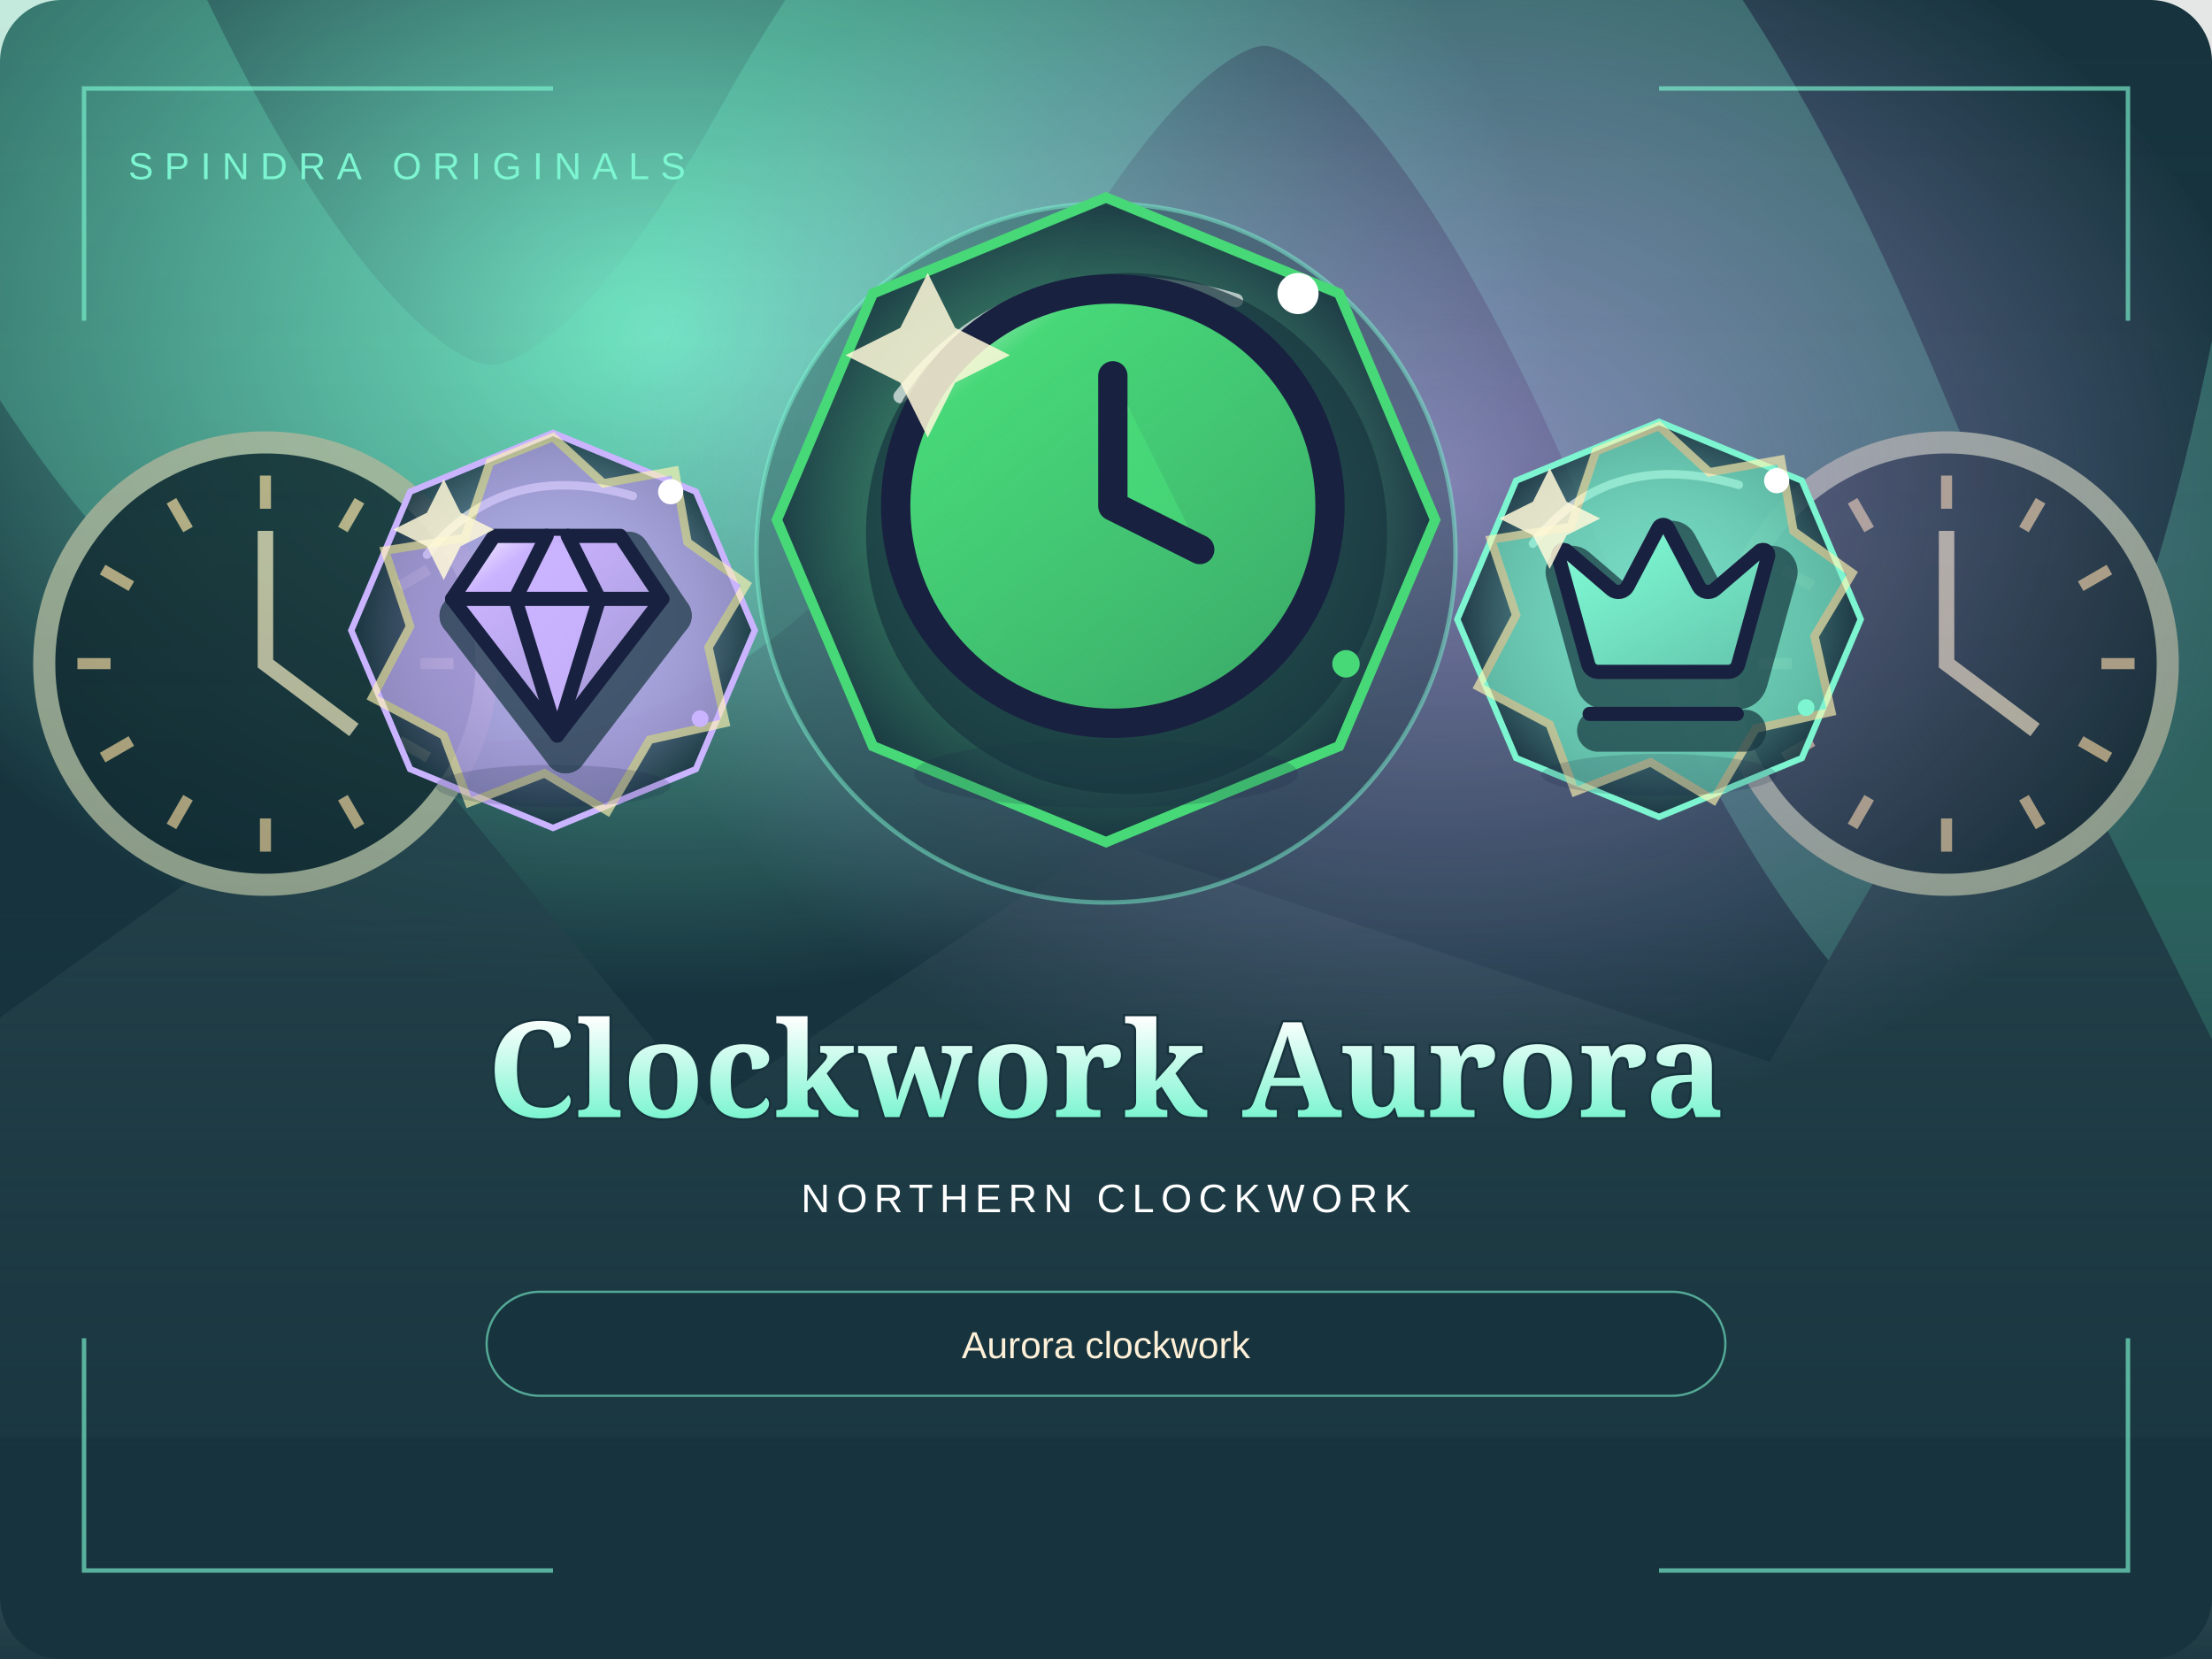
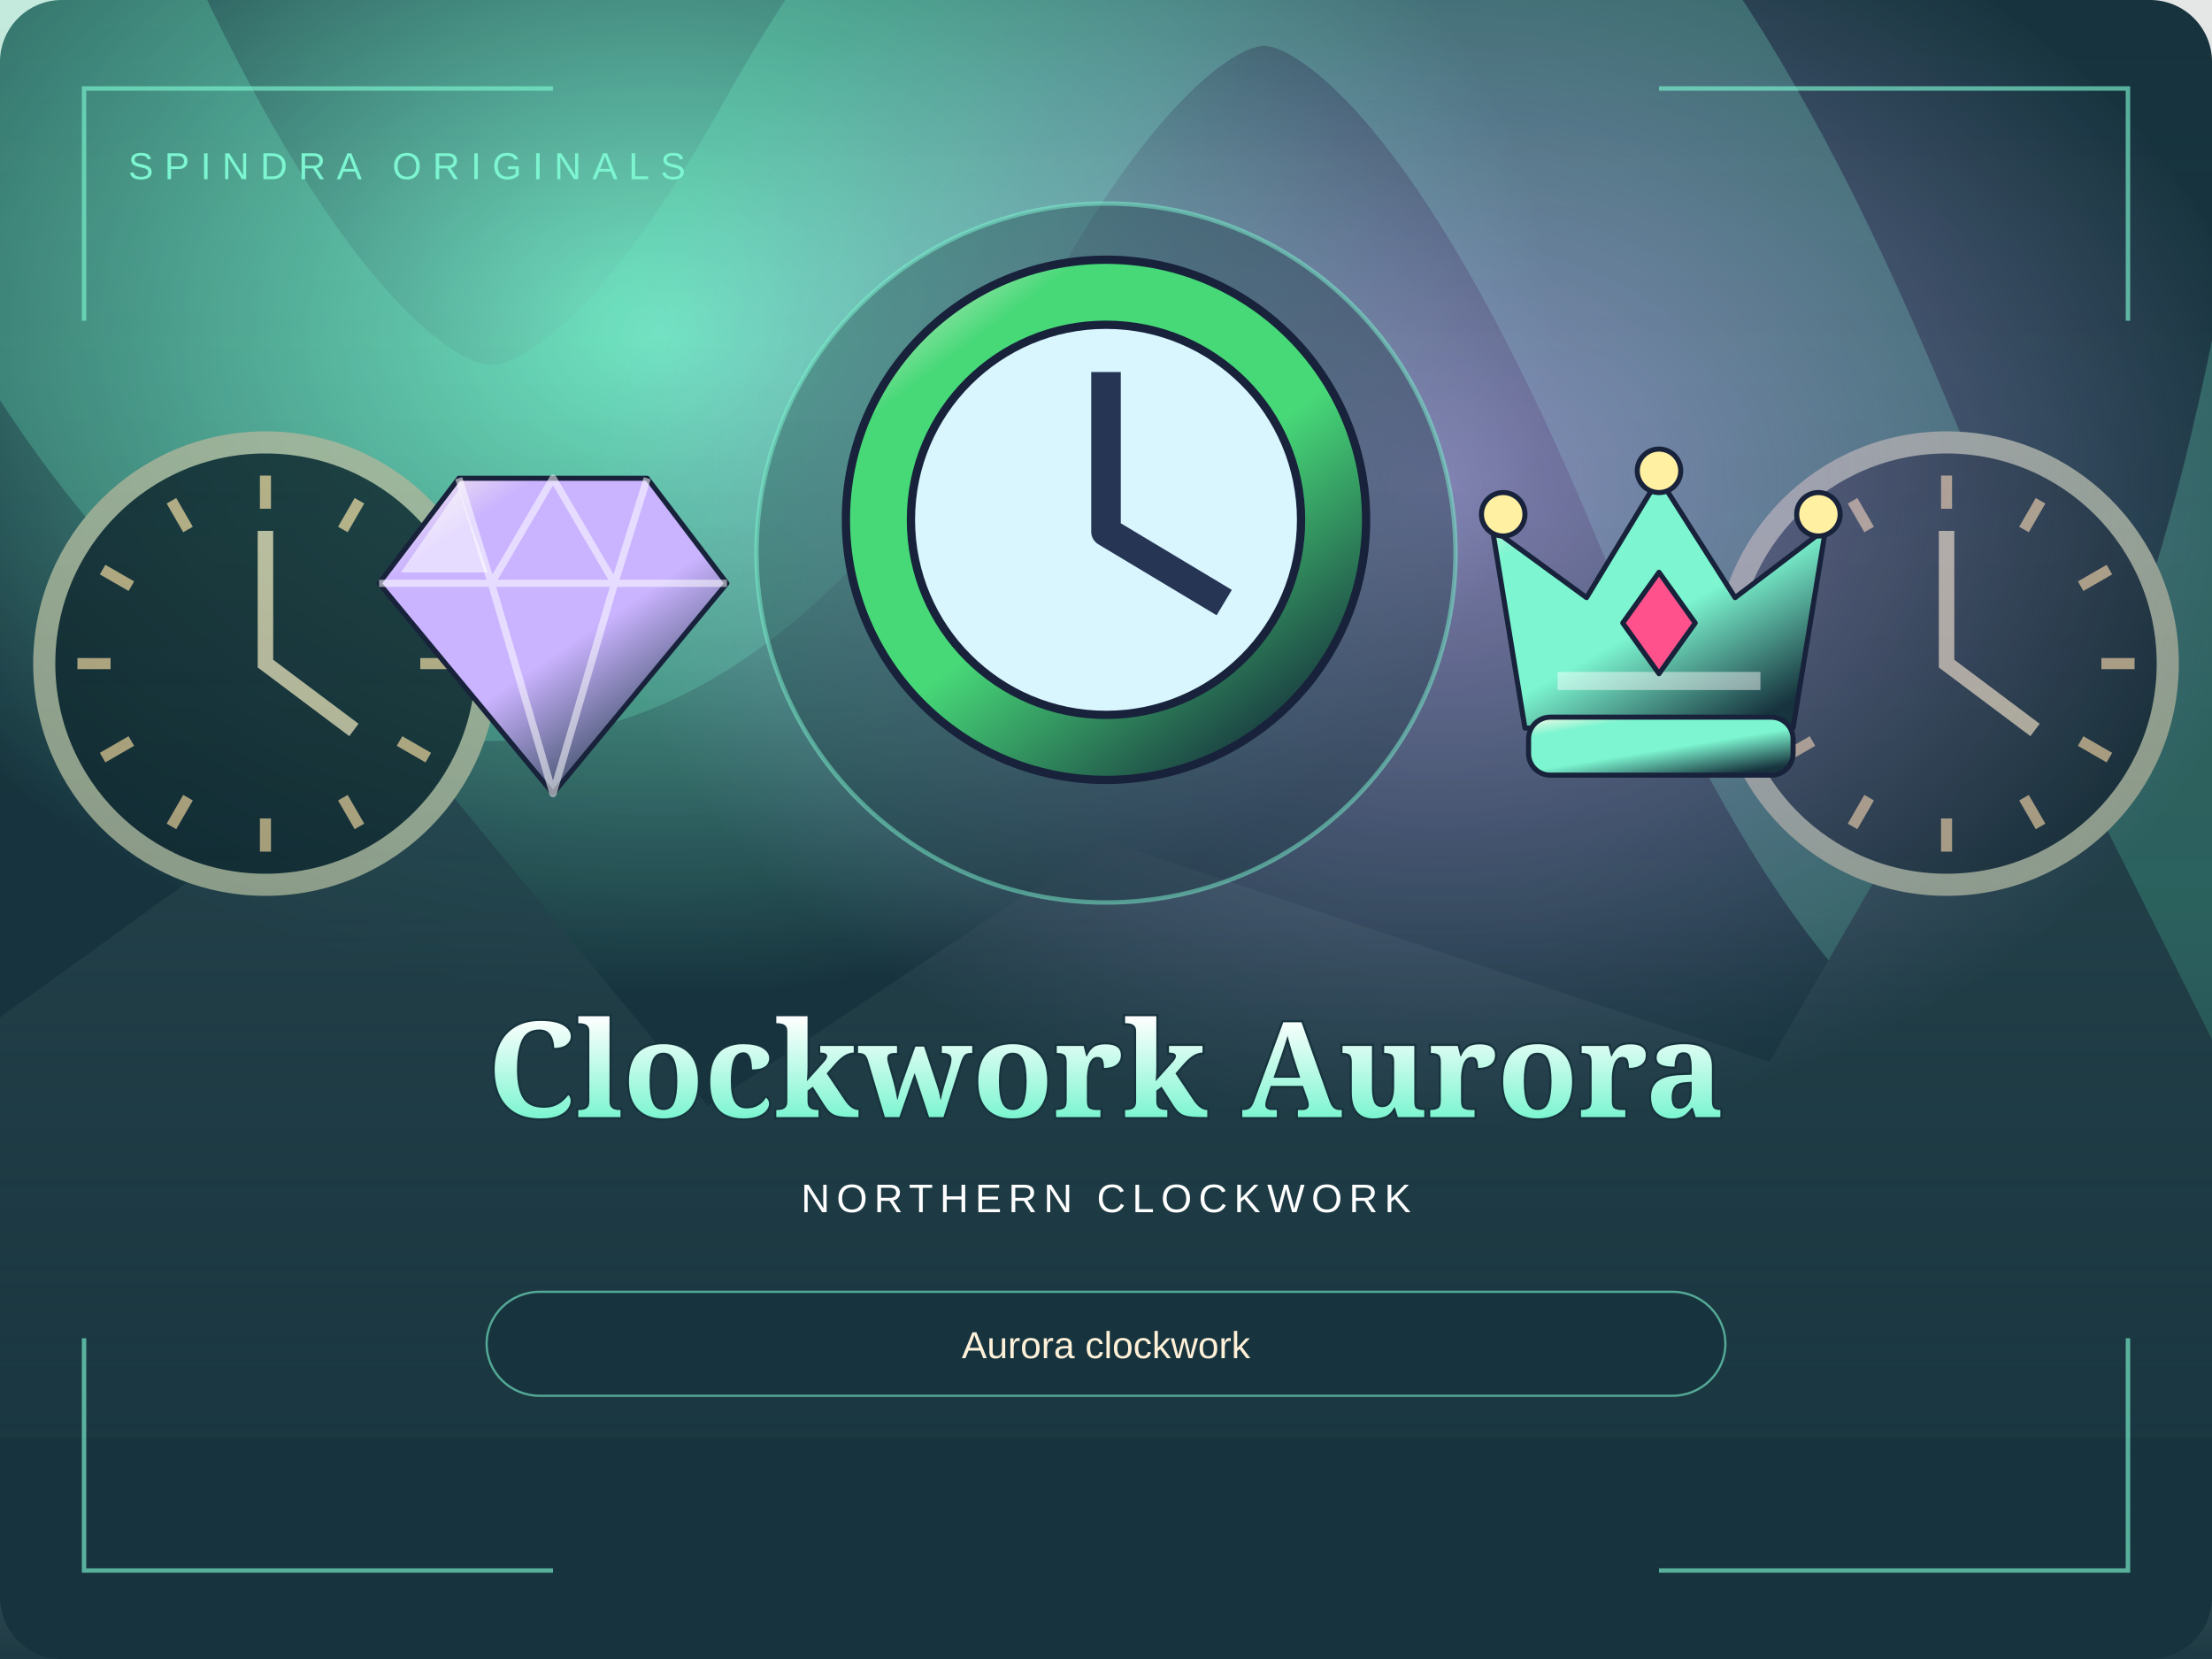
<svg xmlns="http://www.w3.org/2000/svg" width="1000" height="750" viewBox="0 0 1000 750">
  <defs>
    <radialGradient id="cover-bg" cx=".3" cy=".2" r="1">
      <stop stop-color="#7cf5d0" />
      <stop offset=".4" stop-color="#17343e" />
      <stop offset="1" stop-color="#17343e" />
    </radialGradient>
    <radialGradient id="cover-halo">
      <stop stop-color="#cab3ff" stop-opacity=".65" />
      <stop offset="1" stop-color="#cab3ff" stop-opacity="0" />
    </radialGradient>
    <linearGradient id="cover-shade" x2="0" y2="1">
      <stop stop-color="#17343e" stop-opacity=".05" />
      <stop offset=".55" stop-color="#17343e" stop-opacity=".15" />
      <stop offset="1" stop-color="#17343e" stop-opacity=".97" />
    </linearGradient>
    <linearGradient id="title-ink" x2="0" y2="1">
      <stop stop-color="#ffffff" />
      <stop offset="1" stop-color="#7cf5d0" />
    </linearGradient>
  </defs>
  <rect width="1000" height="750" rx="28" fill="url(#cover-bg)" />
  <g opacity=".8">
    <svg x="0" y="0" width="1000" height="650" class="slot-scenery scenery-aurora" viewBox="0 0 1000 650" preserveAspectRatio="xMidYMid slice" aria-hidden="true">
      <g>
        <path class="aurora-curtain" d="M0 0Q200 450 400 90T800 210T1100 80" fill="none" stroke="#73f6ce55" stroke-width="170" />
        <path d="M0 460L180 330L320 500L500 380L800 480L910 290L1000 470V650H0Z" fill="#25434c" />
        <g>
          <circle cx="120" cy="300" r="100" fill="#10282e" stroke="#c1caaa" stroke-width="10" />
          <path d="M120 215v15" stroke="#e5c992" stroke-width="5" transform="rotate(0 120 300)" />
          <path d="M120 215v15" stroke="#e5c992" stroke-width="5" transform="rotate(30 120 300)" />
          <path d="M120 215v15" stroke="#e5c992" stroke-width="5" transform="rotate(60 120 300)" />
          <path d="M120 215v15" stroke="#e5c992" stroke-width="5" transform="rotate(90 120 300)" />
          <path d="M120 215v15" stroke="#e5c992" stroke-width="5" transform="rotate(120 120 300)" />
          <path d="M120 215v15" stroke="#e5c992" stroke-width="5" transform="rotate(150 120 300)" />
          <path d="M120 215v15" stroke="#e5c992" stroke-width="5" transform="rotate(180 120 300)" />
          <path d="M120 215v15" stroke="#e5c992" stroke-width="5" transform="rotate(210 120 300)" />
          <path d="M120 215v15" stroke="#e5c992" stroke-width="5" transform="rotate(240 120 300)" />
          <path d="M120 215v15" stroke="#e5c992" stroke-width="5" transform="rotate(270 120 300)" />
          <path d="M120 215v15" stroke="#e5c992" stroke-width="5" transform="rotate(300 120 300)" />
          <path d="M120 215v15" stroke="#e5c992" stroke-width="5" transform="rotate(330 120 300)" />
          <path d="M120 240v60l40 30" fill="none" stroke="#ecdeb5" stroke-width="7" />
        </g>
        <g>
          <circle cx="880" cy="300" r="100" fill="#10282e" stroke="#c1caaa" stroke-width="10" />
          <path d="M880 215v15" stroke="#e5c992" stroke-width="5" transform="rotate(0 880 300)" />
          <path d="M880 215v15" stroke="#e5c992" stroke-width="5" transform="rotate(30 880 300)" />
          <path d="M880 215v15" stroke="#e5c992" stroke-width="5" transform="rotate(60 880 300)" />
          <path d="M880 215v15" stroke="#e5c992" stroke-width="5" transform="rotate(90 880 300)" />
          <path d="M880 215v15" stroke="#e5c992" stroke-width="5" transform="rotate(120 880 300)" />
          <path d="M880 215v15" stroke="#e5c992" stroke-width="5" transform="rotate(150 880 300)" />
          <path d="M880 215v15" stroke="#e5c992" stroke-width="5" transform="rotate(180 880 300)" />
          <path d="M880 215v15" stroke="#e5c992" stroke-width="5" transform="rotate(210 880 300)" />
          <path d="M880 215v15" stroke="#e5c992" stroke-width="5" transform="rotate(240 880 300)" />
          <path d="M880 215v15" stroke="#e5c992" stroke-width="5" transform="rotate(270 880 300)" />
          <path d="M880 215v15" stroke="#e5c992" stroke-width="5" transform="rotate(300 880 300)" />
          <path d="M880 215v15" stroke="#e5c992" stroke-width="5" transform="rotate(330 880 300)" />
          <path d="M880 240v60l40 30" fill="none" stroke="#ecdeb5" stroke-width="7" />
        </g>
      </g>
    </svg>
  </g>
  <ellipse cx="650" cy="220" rx="380" ry="290" fill="url(#cover-halo)" />
  <rect width="1000" height="750" fill="url(#cover-shade)" />
  <path d="M38 145V40H250M750 40H962V145M38 605V710H250M750 710H962V605" fill="none" stroke="#7cf5d0" stroke-width="2" opacity=".65" />
  <circle cx="500" cy="250" r="158" fill="#17343e" fill-opacity=".35" stroke="#7cf5d0" stroke-width="2" stroke-opacity=".5" />
-   <svg x="155" y="190" width="190" height="190" class="symbol-frame" viewBox="0 0 100 100" aria-hidden="true">
+   <svg x="155" y="190" width="190" height="190" class="symbol-frame" viewBox="-8 -8 116 116" aria-hidden="true">
    <defs>
-       <radialGradient id="clockwork-aurora-5-155-R0-medal">
-         <stop stop-color="#cab3ff" stop-opacity=".35" />
-         <stop offset="1" stop-color="#17343e" stop-opacity=".9" />
-       </radialGradient>
-       <linearGradient id="clockwork-aurora-5-155-R0" x1="0" y1="0" x2=".8" y2="1">
-         <stop stop-color="#ffffff" />
+       <linearGradient id="clockwork-aurora-5-155-R0" x1="0" y1="0" x2=".75" y2="1">
+         <stop stop-color="#fff9e8" />
        <stop offset=".22" stop-color="#cab3ff" />
-         <stop offset="1" stop-color="#cab3ff" stop-opacity=".7" />
+         <stop offset=".6" stop-color="#cab3ff" />
+         <stop offset="1" stop-color="#17343e" />
      </linearGradient>
    </defs>
-     <path d="M50 3L84 17L98 50L84 83L50 97L16 83L2 50L16 17Z" fill="url(#clockwork-aurora-5-155-R0-medal)" stroke="#cab3ff" stroke-width="1.5" />
-     <path d="M20 32Q38 9 69 18" fill="none" stroke="#ffffff" stroke-opacity=".65" stroke-width="2" stroke-linecap="round" />
-     <path d="M50 4L62 15L79 12L82 29L96 39L87 54L91 72L73 76L63 93L48 84L30 91L24 75L7 66L16 49L10 31L29 28L35 10Z" fill="#cab3ff" stroke="#fff4b1" stroke-width="2" opacity=".65" />
-     <ellipse cx="50" cy="87" rx="28" ry="5" fill="#172243" opacity=".18" />
-     <svg width="60" height="60" viewBox="0 0 24 24" fill="#17343e" stroke="#17343e" stroke-width="4" stroke-linecap="round" stroke-linejoin="round" class="lucide lucide-gem" x="23" y="24" opacity=".7">
-       <path d="M6 3h12l4 6-10 13L2 9Z" />
-       <path d="M11 3 8 9l4 13 4-13-3-6" />
-       <path d="M2 9h20" />
-     </svg>
-     <svg width="60" height="60" viewBox="0 0 24 24" fill="url(#clockwork-aurora-5-155-R0)" stroke="#18213f" stroke-width="1.35" stroke-linecap="round" stroke-linejoin="round" class="lucide lucide-gem" x="21" y="20">
-       <path d="M6 3h12l4 6-10 13L2 9Z" />
-       <path d="M11 3 8 9l4 13 4-13-3-6" />
-       <path d="M2 9h20" />
-     </svg>
-     <path d="M20 22L24 14L28 22L36 26L28 30L24 38L20 30L12 26Z" fill="#fff9d9" opacity=".85" />
-     <circle cx="78" cy="17" r="3" fill="#fff" />
-     <circle cx="85" cy="71" r="2" fill="#cab3ff" />
+     <g class="slot-object object-gem" fill="url(#clockwork-aurora-5-155-R0)" stroke="#18223b" stroke-width="1.4" stroke-linejoin="round">
+       <path d="M24 8h52l22 29-48 58L2 37Z" />
+       <path d="M24 8l9 29L50 95 67 37 76 8M2 37h96M33 37L50 8l17 29" fill="none" stroke="#fff8" stroke-width="2" />
+       <path d="M24 11L8 34h24Z" fill="#fff8" stroke="none" />
+     </g>
  </svg>
-   <svg x="655" y="185" width="190" height="190" class="symbol-frame" viewBox="0 0 100 100" aria-hidden="true">
+   <svg x="655" y="185" width="190" height="190" class="symbol-frame" viewBox="-8 -8 116 116" aria-hidden="true">
    <defs>
-       <radialGradient id="clockwork-aurora-6-655-R0-medal">
-         <stop stop-color="#7cf5d0" stop-opacity=".35" />
-         <stop offset="1" stop-color="#17343e" stop-opacity=".9" />
-       </radialGradient>
-       <linearGradient id="clockwork-aurora-6-655-R0" x1="0" y1="0" x2=".8" y2="1">
-         <stop stop-color="#ffffff" />
+       <linearGradient id="clockwork-aurora-6-655-R0" x1="0" y1="0" x2=".75" y2="1">
+         <stop stop-color="#fff9e8" />
        <stop offset=".22" stop-color="#7cf5d0" />
-         <stop offset="1" stop-color="#7cf5d0" stop-opacity=".7" />
+         <stop offset=".6" stop-color="#7cf5d0" />
+         <stop offset="1" stop-color="#17343e" />
      </linearGradient>
    </defs>
-     <path d="M50 3L84 17L98 50L84 83L50 97L16 83L2 50L16 17Z" fill="url(#clockwork-aurora-6-655-R0-medal)" stroke="#7cf5d0" stroke-width="1.5" />
-     <path d="M20 32Q38 9 69 18" fill="none" stroke="#ffffff" stroke-opacity=".65" stroke-width="2" stroke-linecap="round" />
-     <path d="M50 4L62 15L79 12L82 29L96 39L87 54L91 72L73 76L63 93L48 84L30 91L24 75L7 66L16 49L10 31L29 28L35 10Z" fill="#7cf5d0" stroke="#fff4b1" stroke-width="2" opacity=".65" />
-     <ellipse cx="50" cy="87" rx="28" ry="5" fill="#172243" opacity=".18" />
-     <svg width="60" height="60" viewBox="0 0 24 24" fill="#17343e" stroke="#17343e" stroke-width="4" stroke-linecap="round" stroke-linejoin="round" class="lucide lucide-crown" x="23" y="24" opacity=".7">
-       <path d="M11.562 3.266a.5.5 0 0 1 .876 0L15.39 8.87a1 1 0 0 0 1.516.294L21.183 5.5a.5.5 0 0 1 .798.519l-2.834 10.246a1 1 0 0 1-.956.734H5.81a1 1 0 0 1-.957-.734L2.02 6.02a.5.5 0 0 1 .798-.519l4.276 3.664a1 1 0 0 0 1.516-.294z" />
-       <path d="M5 21h14" />
-     </svg>
-     <svg width="60" height="60" viewBox="0 0 24 24" fill="url(#clockwork-aurora-6-655-R0)" stroke="#18213f" stroke-width="1.35" stroke-linecap="round" stroke-linejoin="round" class="lucide lucide-crown" x="21" y="20">
-       <path d="M11.562 3.266a.5.5 0 0 1 .876 0L15.39 8.87a1 1 0 0 0 1.516.294L21.183 5.5a.5.5 0 0 1 .798.519l-2.834 10.246a1 1 0 0 1-.956.734H5.81a1 1 0 0 1-.957-.734L2.02 6.02a.5.5 0 0 1 .798-.519l4.276 3.664a1 1 0 0 0 1.516-.294z" />
-       <path d="M5 21h14" />
-     </svg>
-     <path d="M20 22L24 14L28 22L36 26L28 30L24 38L20 30L12 26Z" fill="#fff9d9" opacity=".85" />
-     <circle cx="78" cy="17" r="3" fill="#fff" />
-     <circle cx="85" cy="71" r="2" fill="#7cf5d0" />
+     <g class="slot-object object-crown" fill="url(#clockwork-aurora-6-655-R0)" stroke="#18223b" stroke-width="1.4" stroke-linejoin="round">
+       <path d="M13 80L4 25l26 19L50 11l21 33 25-19-9 55Z" />
+       <rect x="14" y="77" width="73" height="16" rx="6" />
+       <path d="M22 67h56" stroke="#fff7" stroke-width="5" />
+       <path d="M50 37l10 14-10 14-10-14Z" fill="#ff528c" />
+       <circle cx="7" cy="21" r="6" fill="#fff0a2" />
+       <circle cx="50" cy="9" r="6" fill="#fff0a2" />
+       <circle cx="94" cy="21" r="6" fill="#fff0a2" />
+     </g>
  </svg>
-   <svg x="345" y="80" width="310" height="310" class="symbol-frame" viewBox="0 0 100 100" aria-hidden="true">
+   <svg x="345" y="80" width="310" height="310" class="symbol-frame" viewBox="-8 -8 116 116" aria-hidden="true">
    <defs>
-       <radialGradient id="clockwork-aurora-0-345-R0-medal">
-         <stop stop-color="#47d878" stop-opacity=".35" />
-         <stop offset="1" stop-color="#17343e" stop-opacity=".9" />
-       </radialGradient>
-       <linearGradient id="clockwork-aurora-0-345-R0" x1="0" y1="0" x2=".8" y2="1">
-         <stop stop-color="#ffffff" />
+       <linearGradient id="clockwork-aurora-0-345-R0" x1="0" y1="0" x2=".75" y2="1">
+         <stop stop-color="#fff9e8" />
        <stop offset=".22" stop-color="#47d878" />
-         <stop offset="1" stop-color="#47d878" stop-opacity=".7" />
+         <stop offset=".6" stop-color="#47d878" />
+         <stop offset="1" stop-color="#17343e" />
      </linearGradient>
    </defs>
-     <path d="M50 3L84 17L98 50L84 83L50 97L16 83L2 50L16 17Z" fill="url(#clockwork-aurora-0-345-R0-medal)" stroke="#47d878" stroke-width="1.5" />
-     <path d="M20 32Q38 9 69 18" fill="none" stroke="#ffffff" stroke-opacity=".65" stroke-width="2" stroke-linecap="round" />
-     <ellipse cx="50" cy="87" rx="28" ry="5" fill="#172243" opacity=".18" />
-     <svg width="76" height="76" viewBox="0 0 24 24" fill="#17343e" stroke="#17343e" stroke-width="4" stroke-linecap="round" stroke-linejoin="round" class="lucide lucide-clock" x="15" y="14" opacity=".7">
-       <circle cx="12" cy="12" r="10" />
-       <polyline points="12 6 12 12 16 14" />
-     </svg>
-     <svg width="76" height="76" viewBox="0 0 24 24" fill="url(#clockwork-aurora-0-345-R0)" stroke="#18213f" stroke-width="1.35" stroke-linecap="round" stroke-linejoin="round" class="lucide lucide-clock" x="13" y="10">
-       <circle cx="12" cy="12" r="10" />
-       <polyline points="12 6 12 12 16 14" />
-     </svg>
-     <path d="M20 22L24 14L28 22L36 26L28 30L24 38L20 30L12 26Z" fill="#fff9d9" opacity=".85" />
-     <circle cx="78" cy="17" r="3" fill="#fff" />
-     <circle cx="85" cy="71" r="2" fill="#47d878" />
+     <g class="slot-object object-clock" fill="url(#clockwork-aurora-0-345-R0)" stroke="#18223b" stroke-width="1.4" stroke-linejoin="round">
+       <circle cx="50" cy="50" r="44" />
+       <circle cx="50" cy="50" r="33" fill="#d9f6ff" />
+       <path d="M50 25v27l20 12" fill="none" stroke="#253553" stroke-width="5" />
+     </g>
  </svg>
  <text x="58" y="81" fill="#7cf5d0" font-size="17" font-family="Arial,sans-serif" letter-spacing="5">SPINDRA ORIGINALS</text>
  <text x="500" y="505" text-anchor="middle" fill="url(#title-ink)" stroke="#17343e" stroke-width="2" paint-order="stroke" font-size="60" font-family="Georgia,serif" font-weight="900">Clockwork Aurora</text>
  <text x="500" y="548" text-anchor="middle" fill="#fff" font-size="18" font-family="Arial,sans-serif" letter-spacing="3">NORTHERN CLOCKWORK</text>
  <rect x="220" y="584" width="560" height="47" rx="24" fill="#17343e" fill-opacity=".85" stroke="#7cf5d0" stroke-opacity=".6" />
  <text x="500" y="614" text-anchor="middle" fill="#fff0d8" font-size="17" font-family="Arial,sans-serif">Aurora clockwork</text>
</svg>
